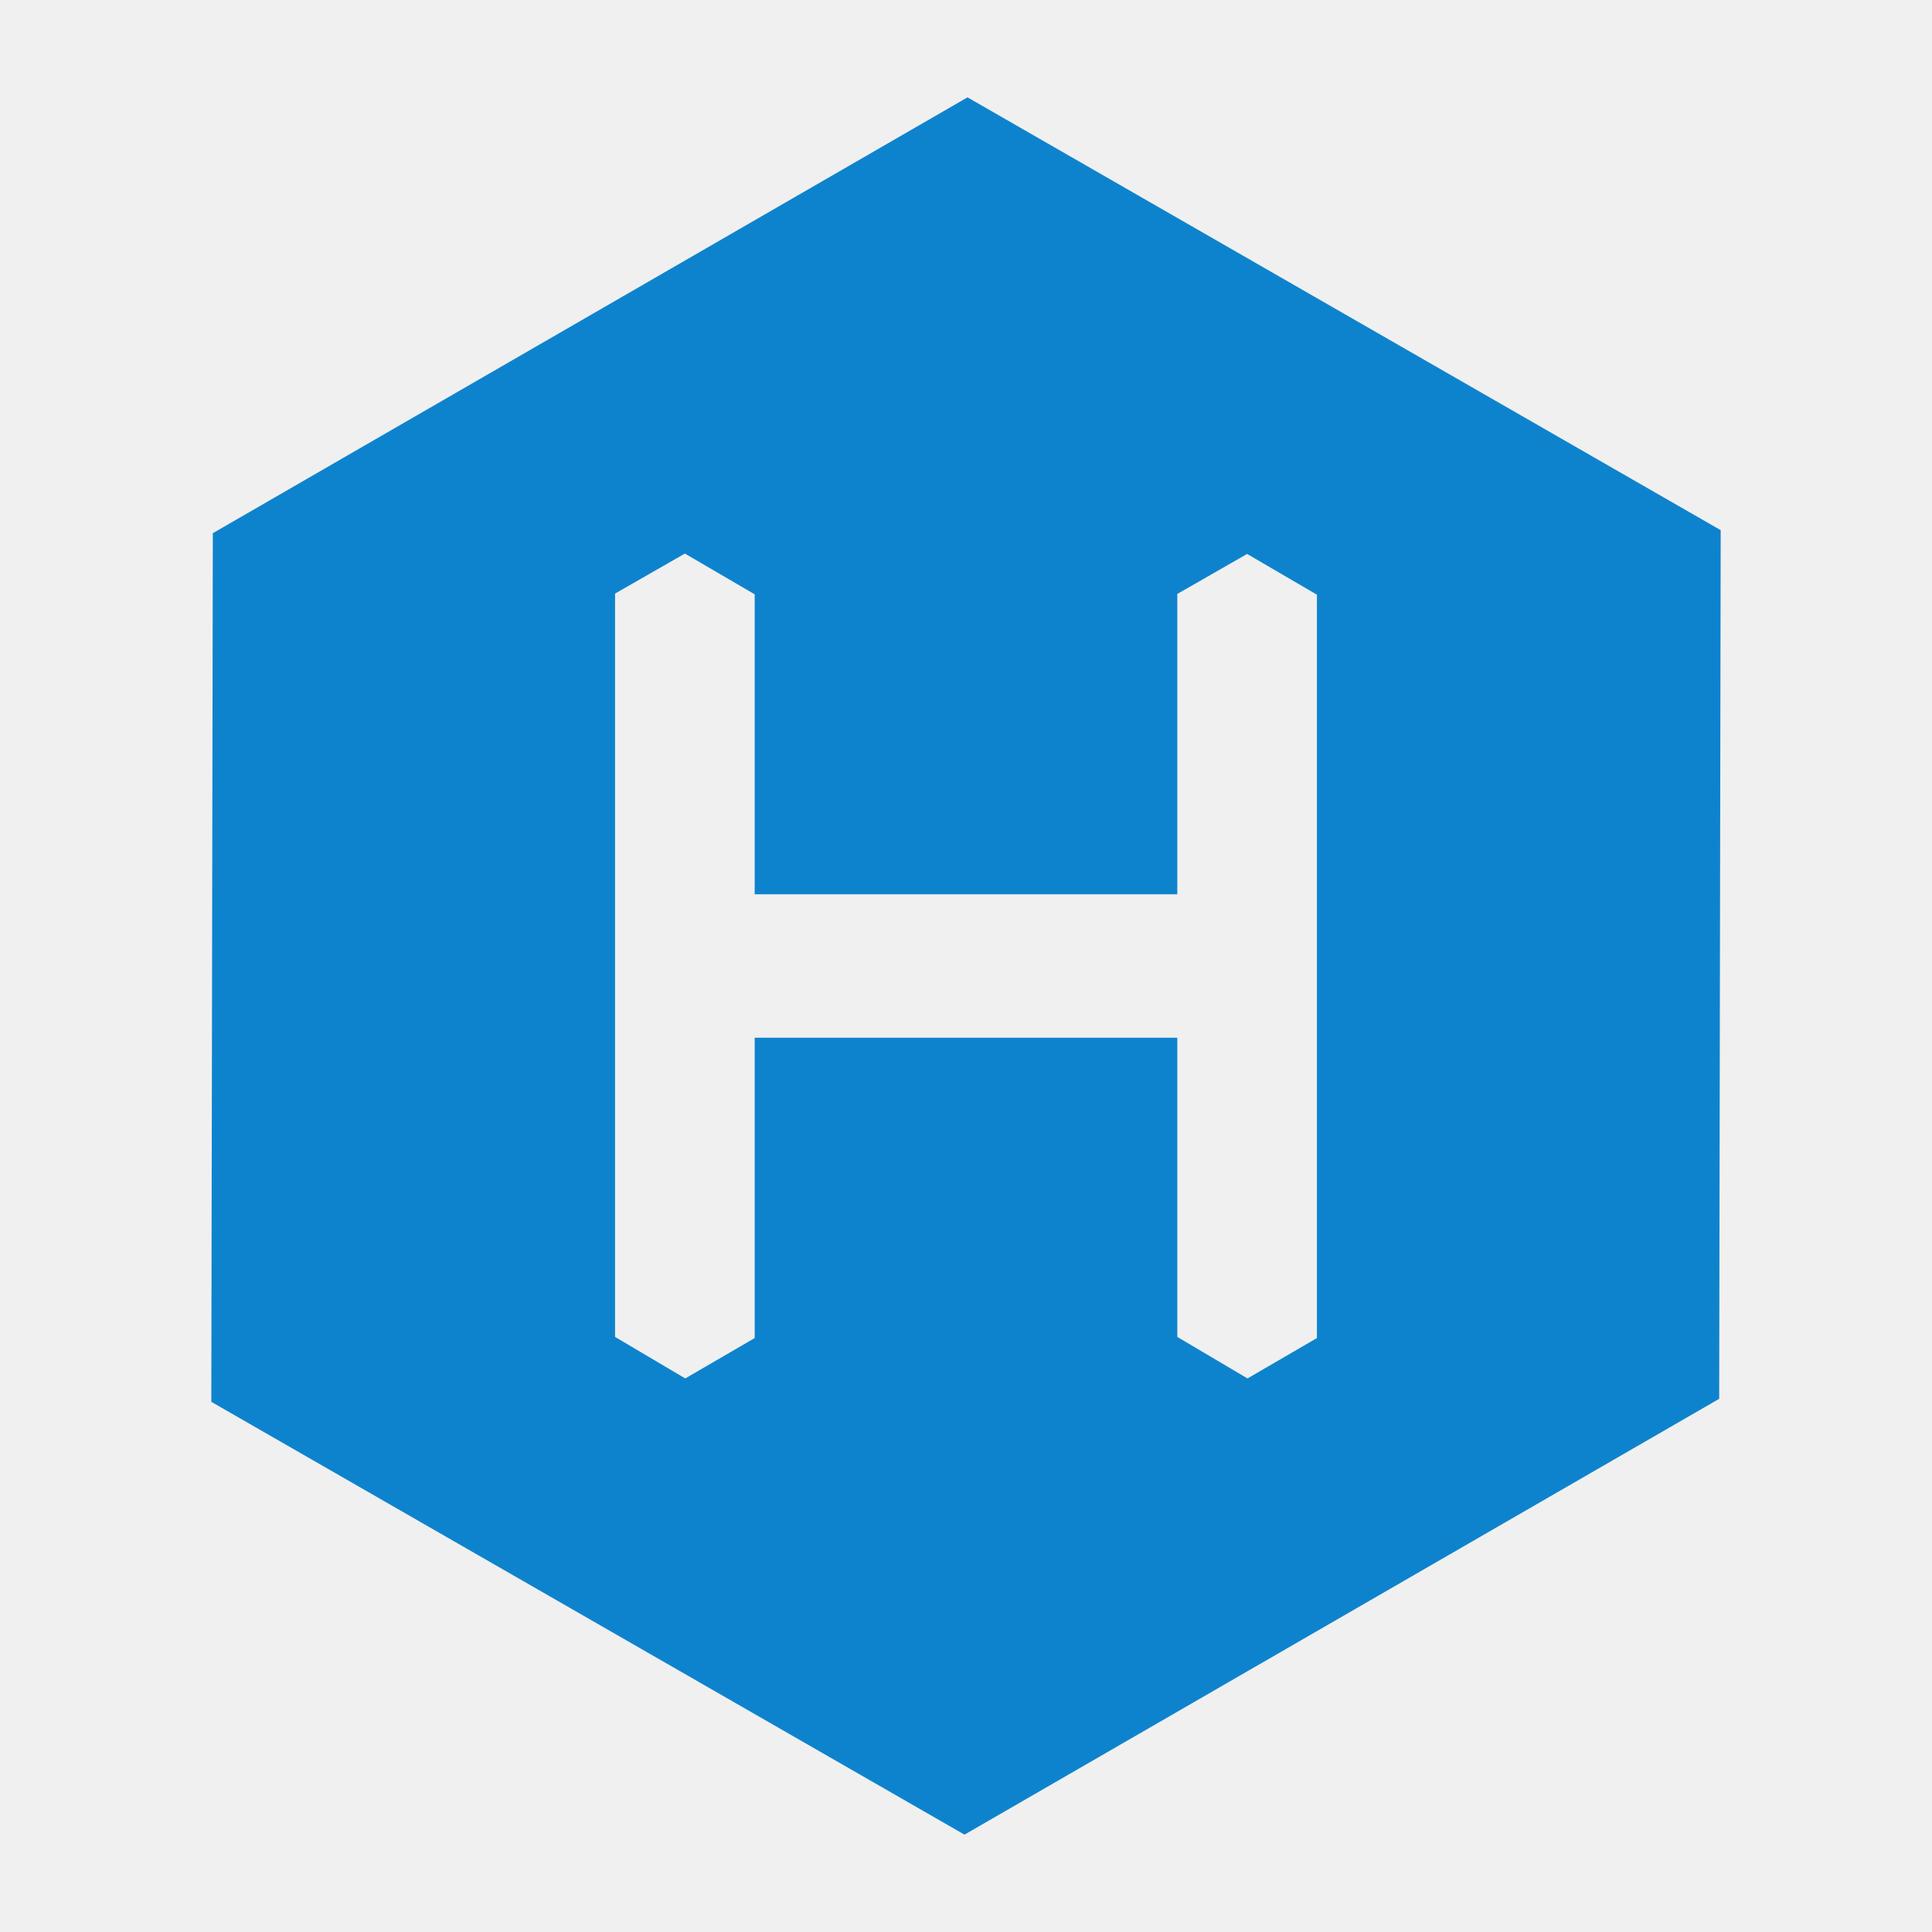
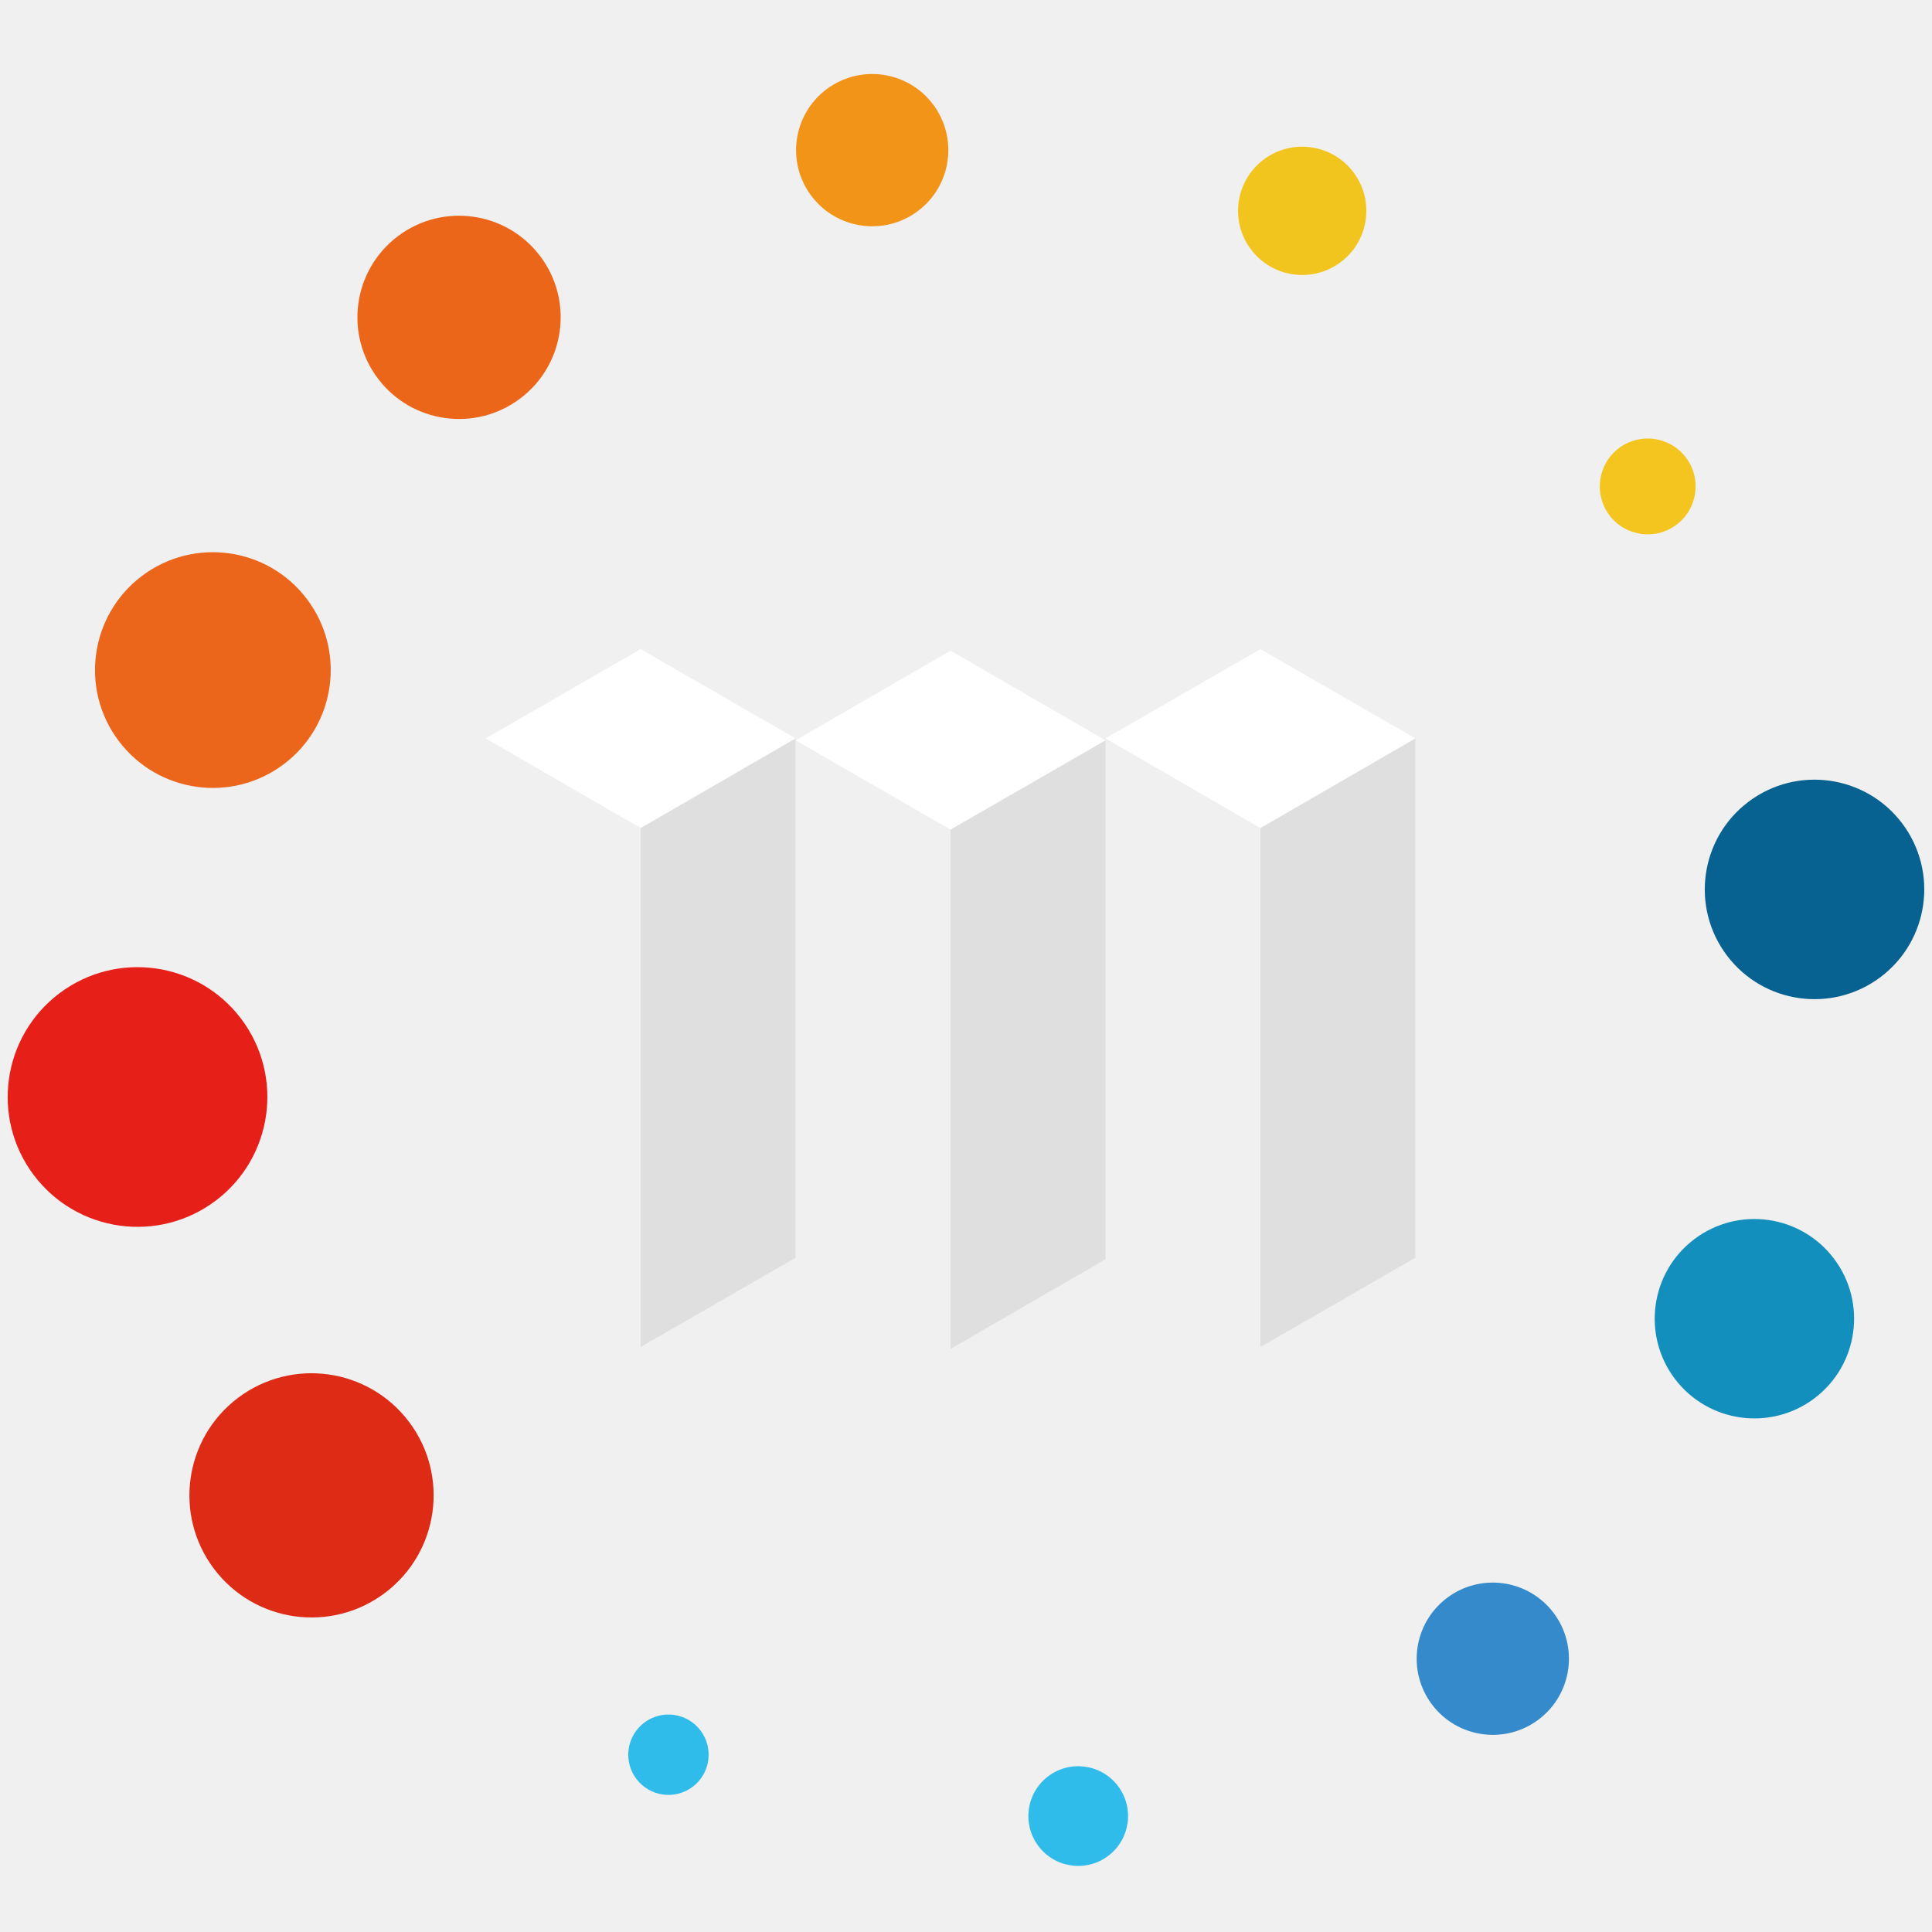
- <svg xmlns="http://www.w3.org/2000/svg" version="1.1" id="圖層_1" x="0px" y="0px" width="512px" height="512px" viewBox="0 0 512 512" enable-background="new 0 0 512 512" xml:space="preserve">
-   <path fill="#0E83CD" d="M256.4,25.8l-200,115.5L56,371.5l199.6,114.7l200-115.5l0.4-230.2L256.4,25.8z M349,354.6l-18.4,10.7  l-18.6-11V275H200v79.6l-18.4,10.7l-18.6-11v-197l18.5-10.6l18.5,10.8V237h112v-79.6l18.5-10.6l18.5,10.8V354.6z" />
+ <svg xmlns="http://www.w3.org/2000/svg" version="1.1" id="图层_1" x="0px" y="0px" viewBox="0 0 500 500" style="enable-background:new 0 0 500 500;" xml:space="preserve">
+   <style type="text/css">
+ 	.st0{fill:#FFFFFF;}
+ 	.st1{fill:#DFDFDF;}
+ 	.st2{fill:#076191;}
+ 	.st3{fill:#128FBD;}
+ 	.st4{fill:#348ACB;}
+ 	.st5{fill:#F1C51E;}
+ 	.st6{fill:#F19417;}
+ 	.st7{fill:#EB6619;}
+ 	.st8{fill:#EB651A;}
+ 	.st9{fill:#E61F19;}
+ 	.st10{fill:#DD2B15;}
+ 	.st11{fill:#30BCEA;}
+ 	.st12{fill:#F4C41F;}
+ </style>
+   <g>
+     <polygon class="st0" points="165.8,348.6 165.8,348.6 165.8,348.6  " />
+     <polygon class="st1" points="205.9,191.1 165.8,191.1 165.8,348.6 205.9,325.5  " />
+     <polygon class="st0" points="165.8,348.6 165.8,348.6 165.8,348.6  " />
+     <polygon class="st0" points="246,349.1 246,349.1 246,349.1  " />
+     <polygon class="st1" points="286.1,191.6 246,191.6 246,349.1 286.1,325.9  " />
+     <polygon class="st0" points="246,349.1 246,349.1 246,349.1  " />
+     <polygon class="st0" points="326.2,348.6 326.2,348.6 326.2,348.6  " />
+     <polygon class="st1" points="366.3,191.1 326.2,191.1 326.2,348.6 366.3,325.5  " />
+     <polygon class="st0" points="326.2,348.6 326.2,348.6 326.2,348.6  " />
+     <g>
+       <ellipse id="XMLID_14_" transform="matrix(0.7981 -0.6026 0.6026 0.7981 -43.9088 329.4395)" class="st2" cx="469.6" cy="230.2" rx="28.4" ry="28.4" />
+       <ellipse id="XMLID_13_" transform="matrix(0.7981 -0.6026 0.6026 0.7981 -113.9676 342.4719)" class="st3" cx="454" cy="341.3" rx="25.8" ry="25.8" />
+       <ellipse id="XMLID_12_" transform="matrix(0.7981 -0.6026 0.6026 0.7981 -180.6646 319.4364)" class="st4" cx="386.3" cy="429.3" rx="19.7" ry="19.7" />
+       <ellipse id="XMLID_11_" transform="matrix(0.7981 -0.6026 0.6026 0.7981 35.1476 214.0663)" class="st5" cx="337" cy="54.6" rx="16.6" ry="16.6" />
+       <ellipse id="XMLID_10_" transform="matrix(0.7981 -0.6026 0.6026 0.7981 22.1543 143.8188)" class="st6" cx="225.7" cy="38.9" rx="19.7" ry="19.7" />
+       <ellipse id="XMLID_9_" transform="matrix(0.7981 -0.6026 0.6026 0.7981 -25.4869 88.1946)" class="st7" cx="118.8" cy="82.1" rx="26.3" ry="26.3" />
+       <ellipse id="XMLID_8_" transform="matrix(0.7981 -0.6026 0.6026 0.7981 -93.3768 68.2263)" class="st8" cx="55.1" cy="173.4" rx="30.5" ry="30.5" />
+       <ellipse id="XMLID_7_" transform="matrix(0.7981 -0.6026 0.6026 0.7981 -163.8993 78.7769)" class="st9" cx="35.6" cy="283.9" rx="33.6" ry="33.6" />
+       <ellipse id="XMLID_6_" transform="matrix(0.7981 -0.6026 0.6026 0.7981 -216.9115 126.7023)" class="st10" cx="80.6" cy="387" rx="31.6" ry="31.6" />
+       <ellipse id="XMLID_5_" transform="matrix(0.7981 -0.6026 0.6026 0.7981 -226.8514 263.0161)" class="st11" cx="279" cy="470" rx="12.9" ry="12.9" />
+       <ellipse id="XMLID_4_" transform="matrix(0.7981 -0.6026 0.6026 0.7981 -238.7173 195.9521)" class="st11" cx="173" cy="454.1" rx="10.4" ry="10.4" />
+       <ellipse id="XMLID_3_" transform="matrix(0.7981 -0.6026 0.6026 0.7981 10.2467 282.3565)" class="st12" cx="426.4" cy="125.9" rx="12.4" ry="12.4" />
+     </g>
+     <polygon class="st0" points="165.8,168 125.7,191.1 165.8,214.3 205.9,191.1  " />
+     <polygon class="st0" points="246,168.4 205.9,191.6 246,214.7 286.1,191.6  " />
+     <polygon class="st0" points="326.2,168 286.1,191.1 326.2,214.3 366.3,191.1  " />
+   </g>
</svg>
